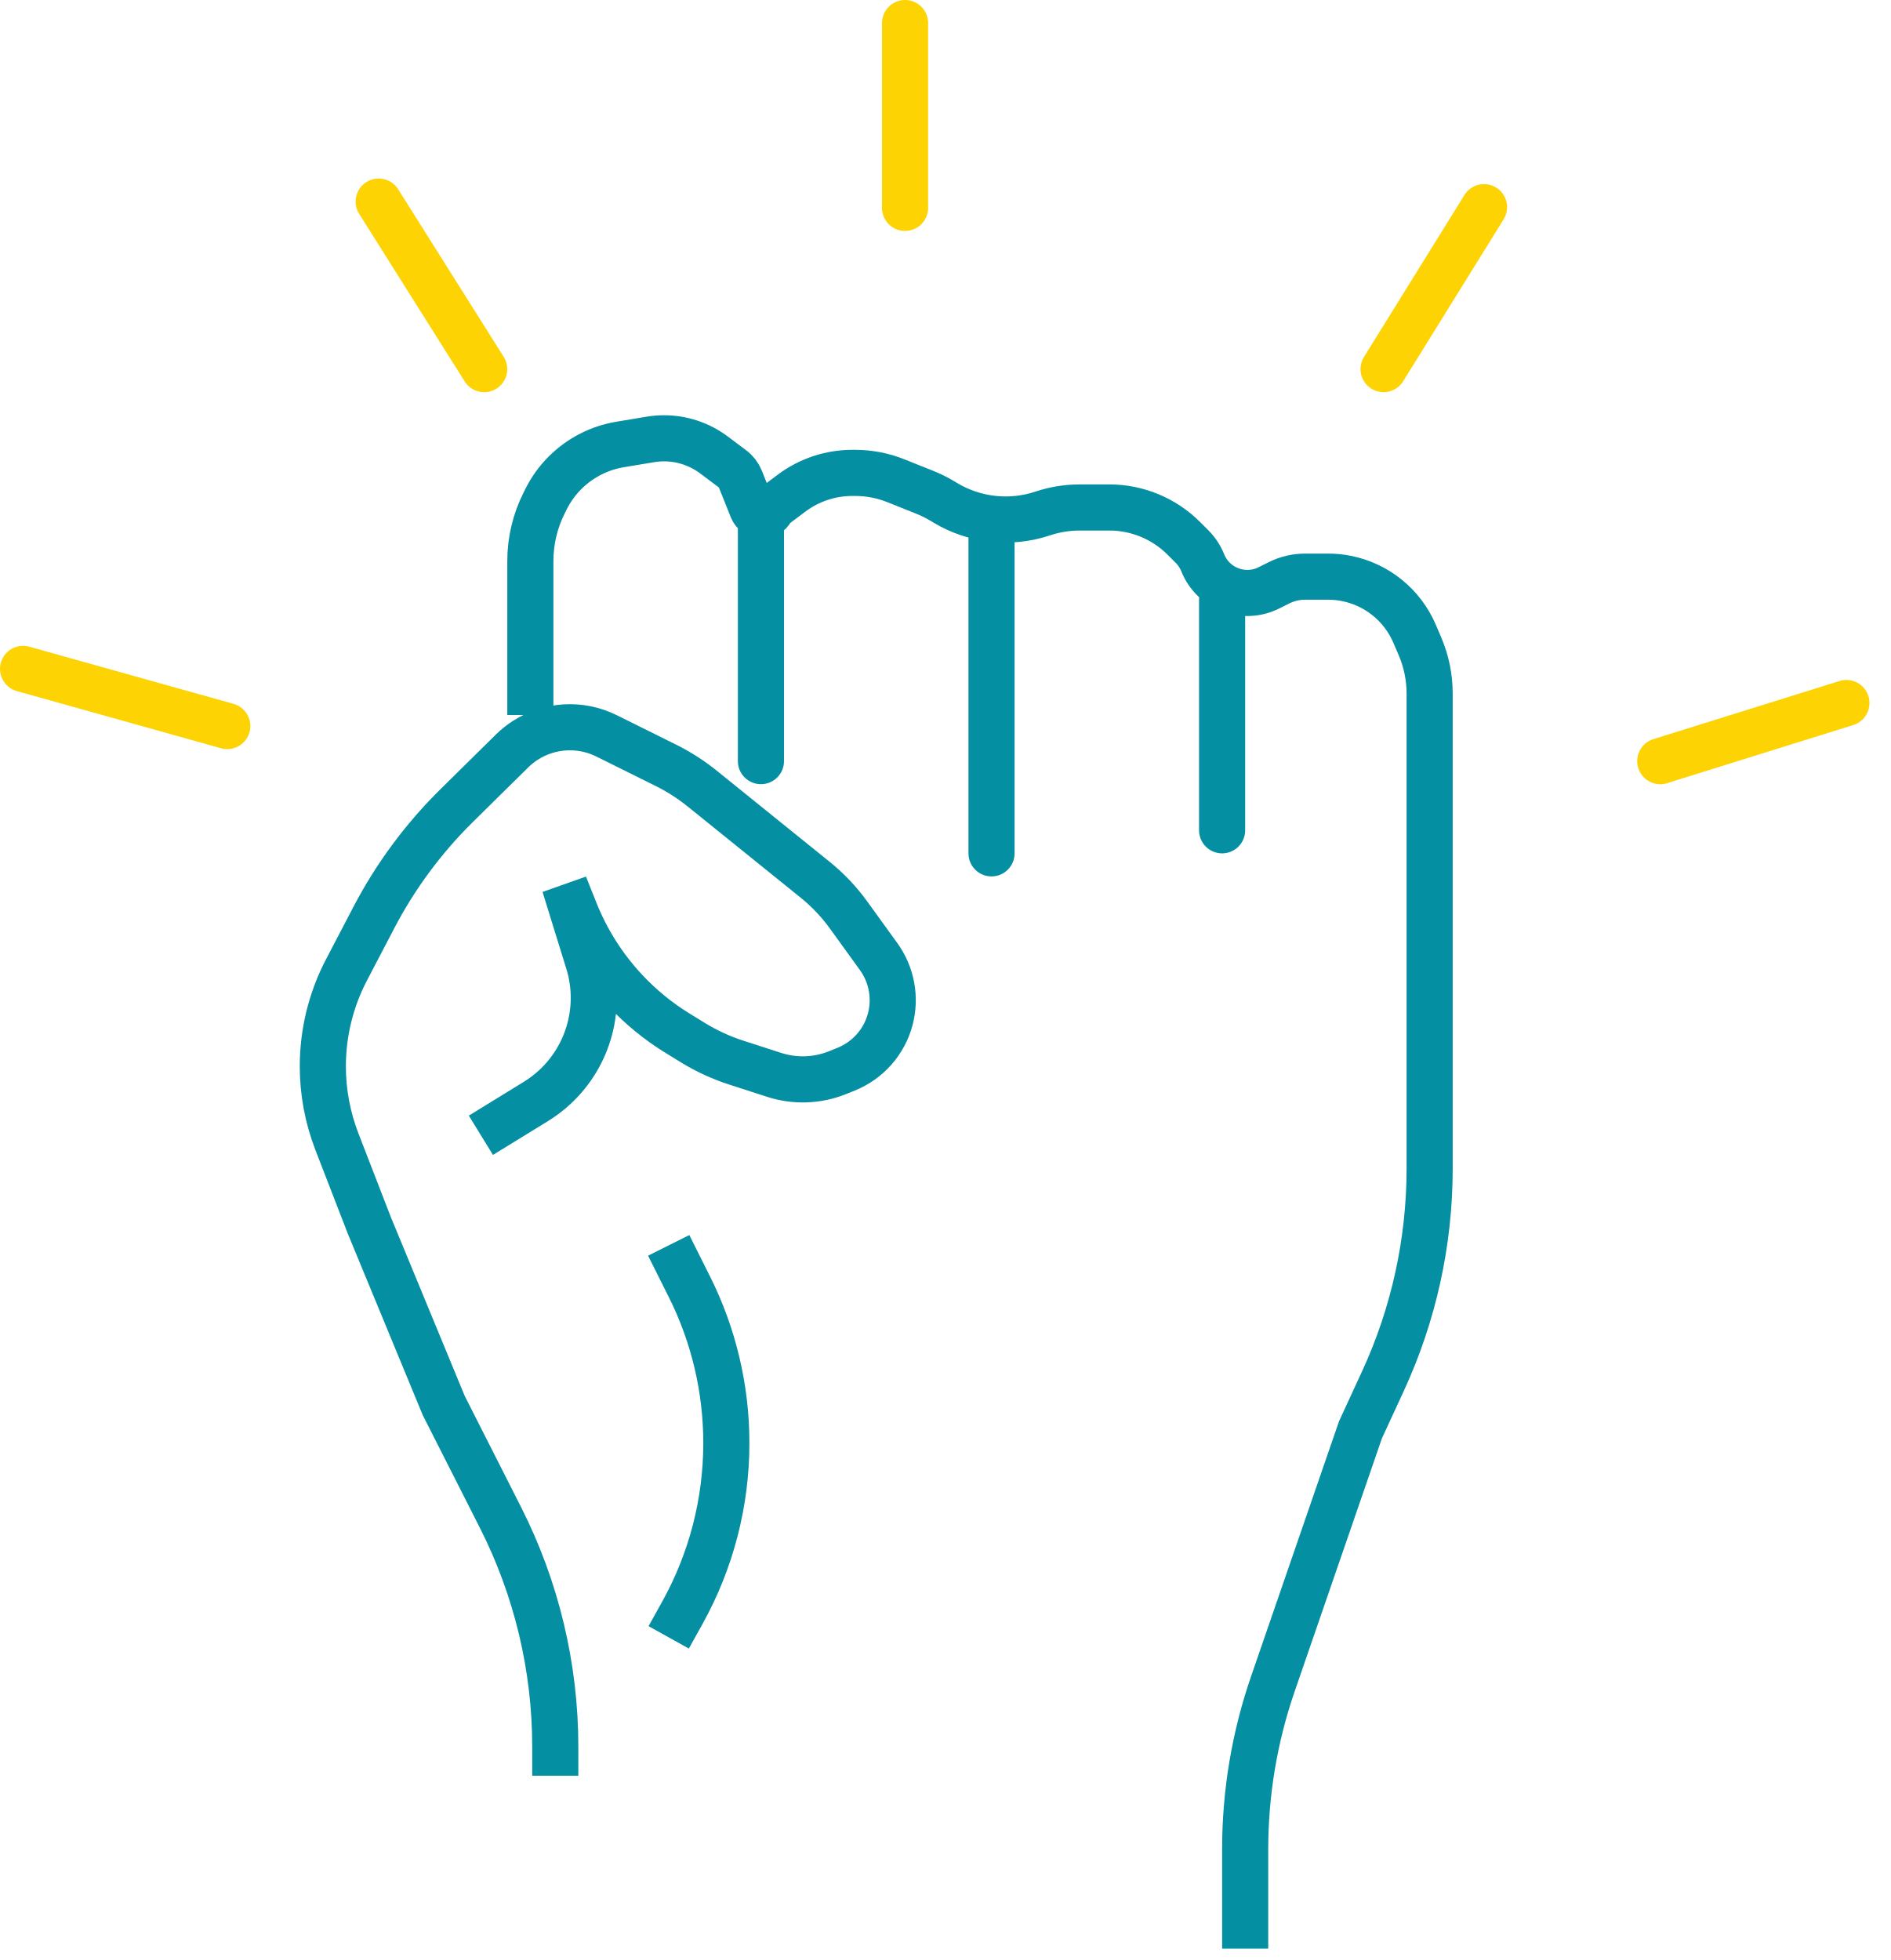
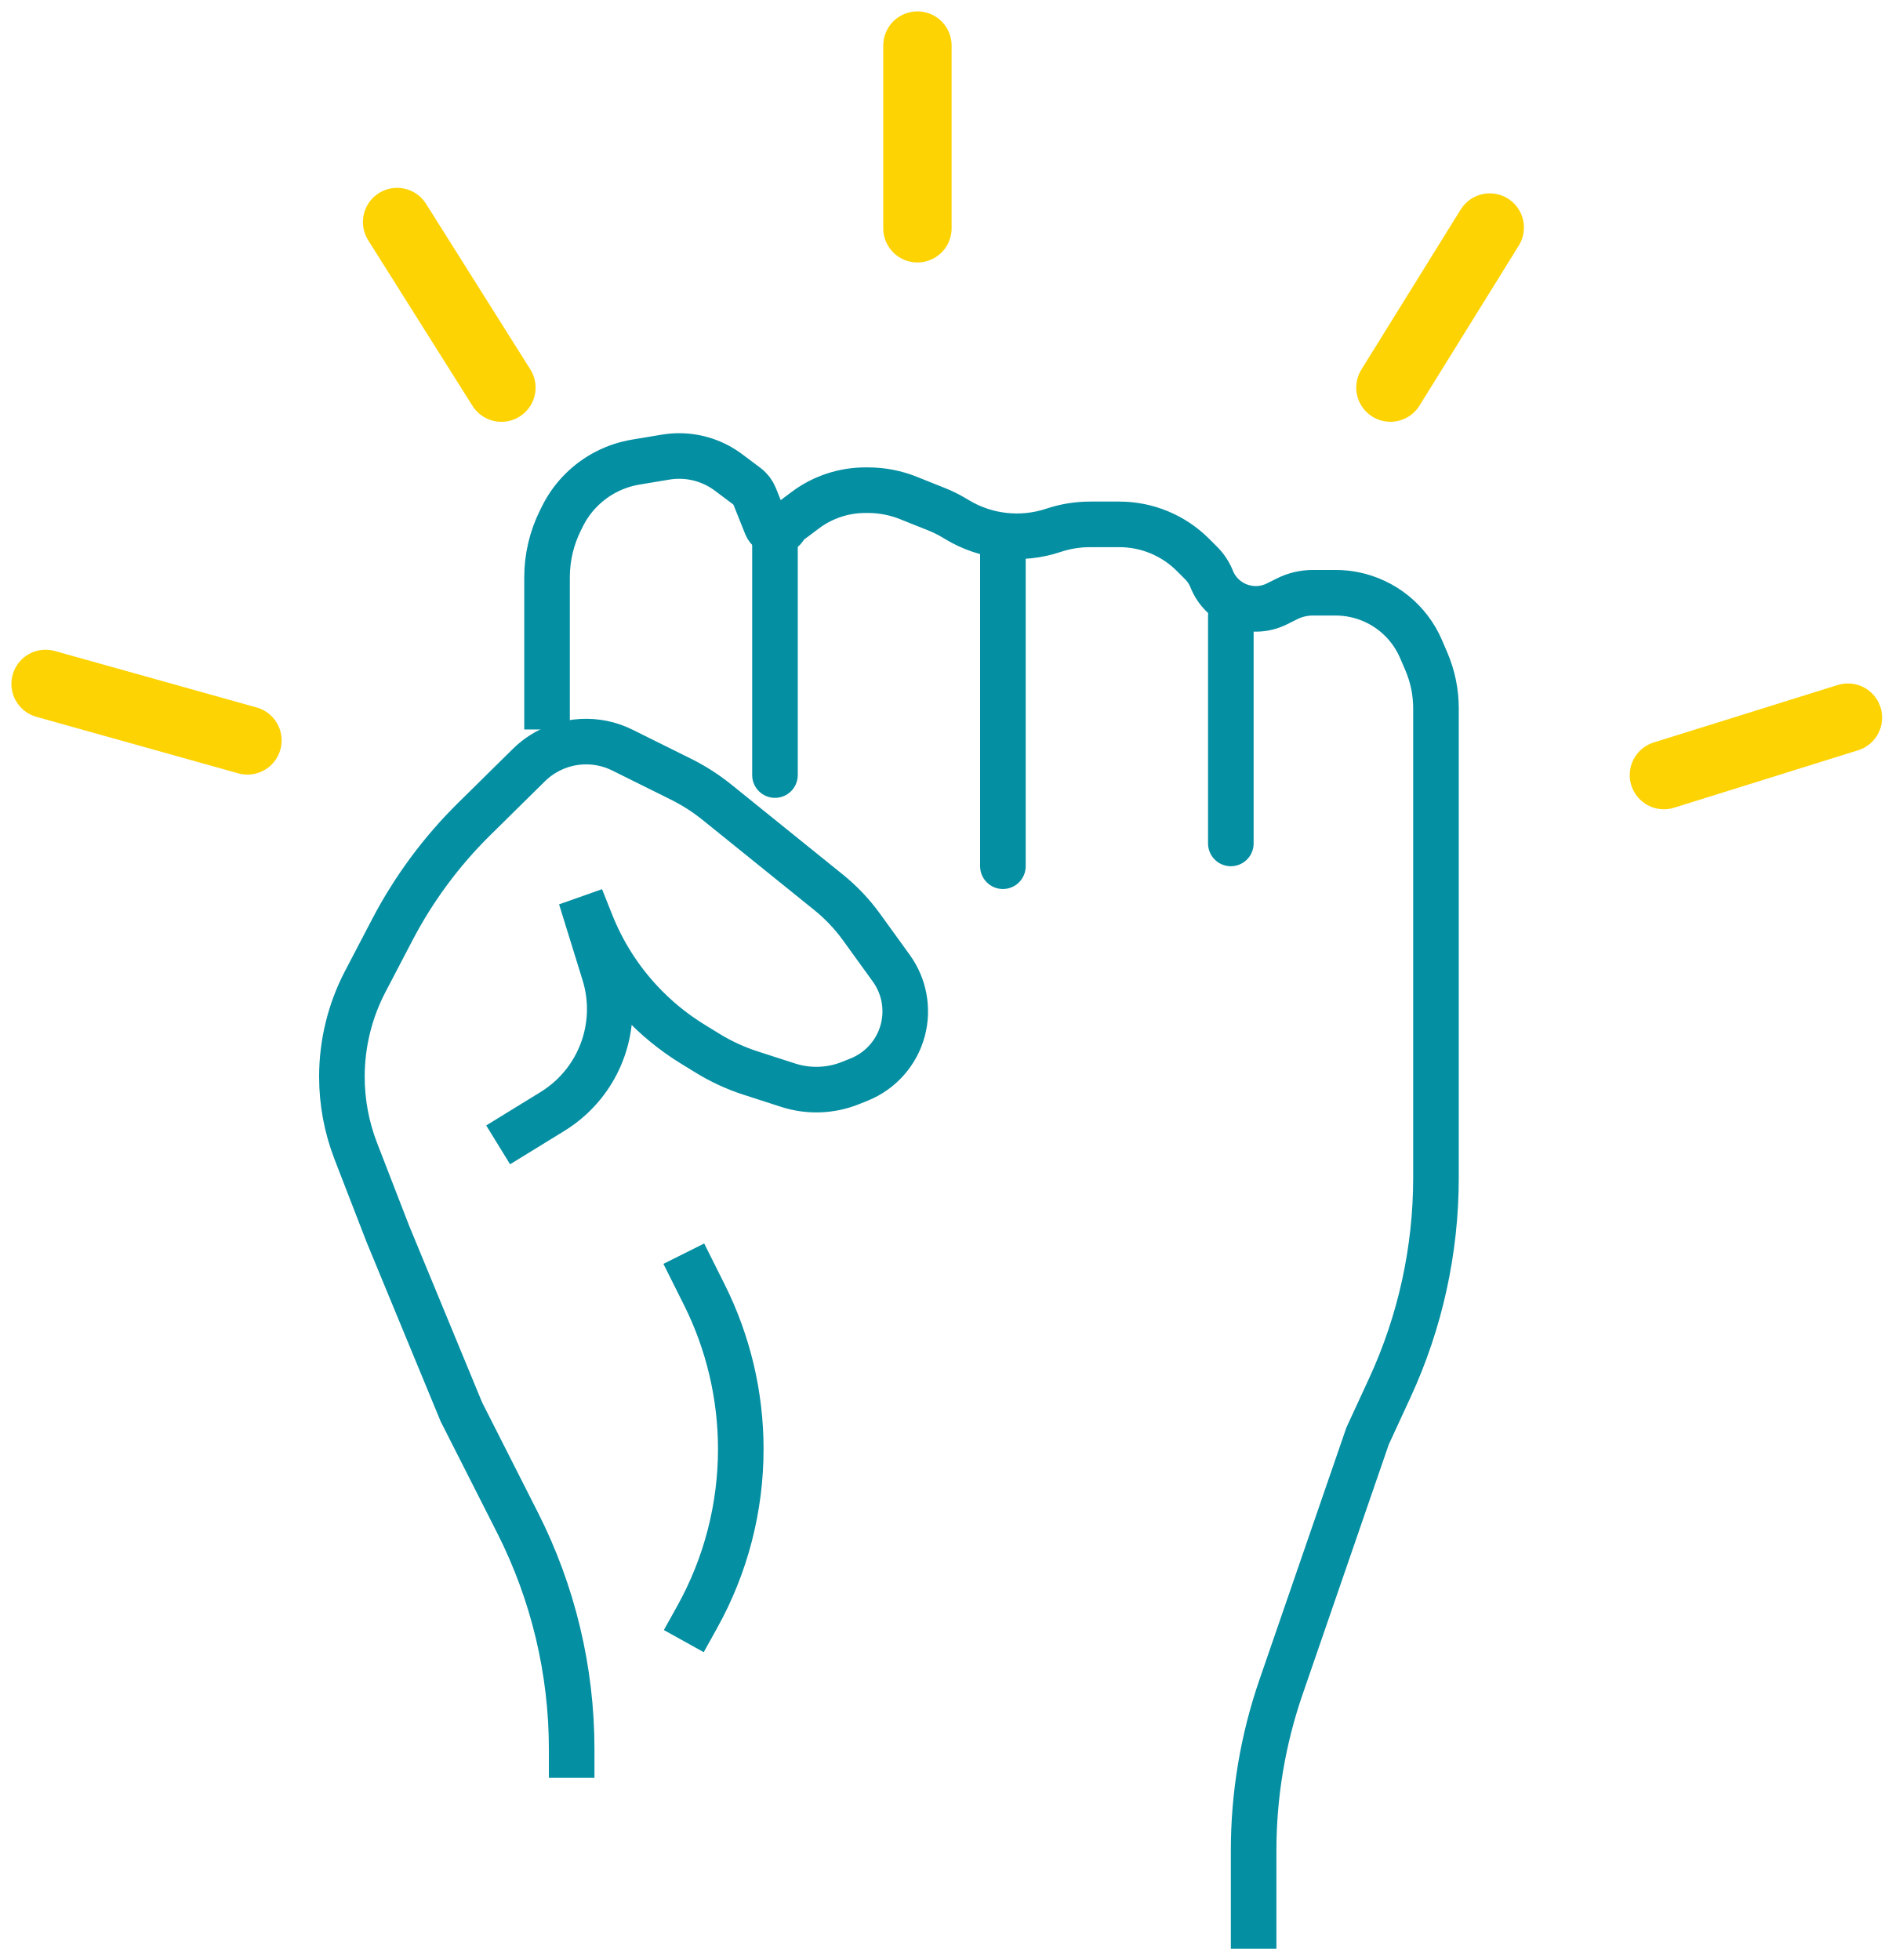
- <svg xmlns="http://www.w3.org/2000/svg" width="82" height="85" viewBox="0 0 82 85" fill="none">
-   <path d="M24.081 77.008V75.755C24.081 72.299 23.267 68.892 21.704 65.809L19.242 60.951L16.016 53.14L14.609 49.506C14.207 48.466 14 47.36 14 46.245V46.245C14 44.788 14.352 43.352 15.027 42.061L16.216 39.786C17.152 37.995 18.361 36.361 19.8 34.941L22.206 32.568C22.38 32.396 22.571 32.243 22.777 32.11V32.11C23.835 31.427 25.175 31.351 26.304 31.912L28.88 33.191C29.442 33.471 29.972 33.81 30.461 34.205L35.352 38.153C35.9 38.595 36.386 39.108 36.799 39.679L38.104 41.485C38.671 42.27 38.856 43.267 38.608 44.203V44.203C38.347 45.185 37.639 45.986 36.697 46.367L36.324 46.517C35.448 46.871 34.475 46.905 33.576 46.615L31.939 46.086C31.272 45.871 30.634 45.577 30.038 45.21L29.389 44.811C28.542 44.291 27.77 43.658 27.093 42.929V42.929C26.168 41.934 25.436 40.775 24.933 39.512L24.484 38.385L25.515 41.716C26.117 43.658 25.548 45.773 24.054 47.151V47.151C23.803 47.382 23.531 47.588 23.241 47.767L20.855 49.234" stroke="#058FA2" stroke-width="2" />
-   <path d="M54 84.508V80.194C54 77.754 54.406 75.33 55.202 73.023L59 62.008L59.975 59.895C61.309 57.005 62 53.859 62 50.676V42.508V30.077C62 29.371 61.857 28.674 61.579 28.025L61.345 27.48C60.816 26.245 59.713 25.35 58.396 25.087V25.087C58.133 25.034 57.865 25.008 57.596 25.008H56.599C56.205 25.008 55.817 25.099 55.465 25.276L55.026 25.495C53.935 26.04 52.612 25.537 52.159 24.405V24.405C52.054 24.143 51.897 23.905 51.697 23.705L51.337 23.345C50.481 22.489 49.32 22.008 48.109 22.008H46.825C46.279 22.008 45.736 22.096 45.218 22.269V22.269C43.81 22.738 42.268 22.569 40.996 21.805L40.871 21.73C40.624 21.582 40.366 21.454 40.098 21.347L38.85 20.848C38.288 20.623 37.689 20.508 37.084 20.508H36.964C36.014 20.508 35.089 20.816 34.329 21.386L33.586 21.944C33.529 21.986 33.484 22.041 33.452 22.104V22.104C33.277 22.454 32.77 22.433 32.625 22.069L32.112 20.787C32.039 20.605 31.917 20.445 31.759 20.327L30.961 19.729C30.337 19.261 29.578 19.008 28.798 19.008V19.008C28.6 19.008 28.402 19.024 28.206 19.057L26.889 19.276C25.986 19.427 25.152 19.856 24.504 20.504V20.504C24.17 20.837 23.892 21.223 23.681 21.646L23.593 21.823C23.203 22.602 23 23.462 23 24.333V31.008" stroke="#058FA2" stroke-width="2" />
-   <path d="M29 54.008L29.901 55.81C30.953 57.913 31.5 60.232 31.5 62.583V62.583C31.5 65.157 30.844 67.689 29.594 69.939L29 71.008" stroke="#058FA2" stroke-width="2" />
-   <path d="M34 22.008V21.008H32V22.008H34ZM32 33.008C32 33.56 32.448 34.008 33 34.008C33.552 34.008 34 33.56 34 33.008H32ZM33 22.008H32V33.008H33H34V22.008H33Z" fill="#058FA2" />
-   <path d="M42 37.008C42 37.56 42.448 38.008 43 38.008C43.552 38.008 44 37.56 44 37.008H42ZM43 23.008H42V37.008H43H44V23.008H43Z" fill="#058FA2" />
-   <line x1="53" y1="26.008" x2="53" y2="36.008" stroke="#058FA2" stroke-width="2" stroke-linecap="round" />
-   <path d="M1 29.008L9.856 31.487" stroke="#FDD304" stroke-width="2" stroke-linecap="round" />
-   <path d="M16.422 8.742L20.998 16.008" stroke="#FDD304" stroke-width="2" stroke-linecap="round" />
-   <path d="M39.25 9.016V1" stroke="#FDD304" stroke-width="2" stroke-linecap="round" />
-   <path d="M64.359 8.984L60.002 16.007" stroke="#FDD304" stroke-width="2" stroke-linecap="round" />
-   <path d="M80.074 30.488L72.001 33.009" stroke="#FDD304" stroke-width="2" stroke-linecap="round" />
+ <svg xmlns="http://www.w3.org/2000/svg" width="83" height="86" viewBox="0 0 83 86" fill="none">
+   <path d="M25.081 78.008V76.755C25.081 73.299 24.267 69.892 22.704 66.809L20.242 61.951L17.016 54.14L15.609 50.506C15.207 49.466 15 48.36 15 47.245V47.245C15 45.788 15.352 44.352 16.027 43.061L17.216 40.786C18.152 38.995 19.361 37.361 20.8 35.941L23.206 33.568C23.38 33.396 23.571 33.243 23.777 33.11V33.11C24.835 32.427 26.175 32.351 27.304 32.912L29.88 34.191C30.442 34.471 30.972 34.81 31.461 35.205L36.352 39.153C36.9 39.595 37.386 40.108 37.799 40.679L39.104 42.485C39.671 43.27 39.856 44.267 39.608 45.203V45.203C39.347 46.185 38.639 46.986 37.697 47.367L37.324 47.517C36.448 47.871 35.475 47.905 34.576 47.615L32.939 47.086C32.272 46.871 31.634 46.577 31.038 46.21L30.389 45.811C29.542 45.291 28.77 44.658 28.093 43.929V43.929C27.168 42.934 26.436 41.775 25.933 40.512L25.484 39.385L26.515 42.716C27.117 44.658 26.548 46.773 25.054 48.151V48.151C24.803 48.382 24.531 48.588 24.241 48.767L21.855 50.234" stroke="#058FA2" stroke-width="2" />
+   <path d="M55 85.508V81.194C55 78.754 55.406 76.33 56.202 74.023L60 63.008L60.975 60.895C62.309 58.005 63 54.859 63 51.676V43.508V31.077C63 30.371 62.857 29.674 62.579 29.025L62.345 28.48C61.816 27.245 60.713 26.35 59.396 26.087V26.087C59.133 26.034 58.865 26.008 58.596 26.008H57.599C57.205 26.008 56.817 26.099 56.465 26.276L56.026 26.495C54.935 27.04 53.612 26.537 53.159 25.405V25.405C53.054 25.143 52.897 24.905 52.697 24.705L52.337 24.345C51.481 23.489 50.32 23.008 49.109 23.008H47.825C47.279 23.008 46.736 23.096 46.218 23.269V23.269C44.81 23.738 43.268 23.569 41.996 22.805L41.871 22.73C41.624 22.582 41.366 22.454 41.098 22.347L39.85 21.848C39.288 21.623 38.689 21.508 38.084 21.508H37.964C37.014 21.508 36.089 21.816 35.329 22.386L34.586 22.944C34.529 22.986 34.484 23.041 34.452 23.104V23.104C34.277 23.454 33.77 23.433 33.625 23.069L33.112 21.787C33.039 21.605 32.917 21.445 32.759 21.327L31.961 20.729C31.337 20.261 30.578 20.008 29.798 20.008V20.008C29.6 20.008 29.402 20.024 29.206 20.057L27.889 20.276C26.986 20.427 26.152 20.856 25.504 21.504V21.504C25.17 21.837 24.892 22.223 24.681 22.646L24.593 22.823C24.203 23.602 24 24.462 24 25.333V32.008" stroke="#058FA2" stroke-width="2" />
+   <path d="M30 55.008L30.901 56.81C31.953 58.913 32.5 61.232 32.5 63.583V63.583C32.5 66.157 31.844 68.689 30.594 70.939L30 72.008" stroke="#058FA2" stroke-width="2" />
+   <path d="M35 23.008V22.008H33V23.008H34H35ZM33 34.008C33 34.56 33.448 35.008 34 35.008C34.552 35.008 35 34.56 35 34.008H34H33ZM34 23.008H33V34.008H34H35V23.008H34Z" fill="#058FA2" />
+   <path d="M43 38.008C43 38.56 43.448 39.008 44 39.008C44.552 39.008 45 38.56 45 38.008H44H43ZM44 24.008H43V38.008H44H45V24.008H44Z" fill="#058FA2" />
+   <line x1="54" y1="27.008" x2="54" y2="37.008" stroke="#058FA2" stroke-width="2" stroke-linecap="round" />
+   <path d="M2 30.008L10.856 32.487" stroke="#FDD304" stroke-width="3" stroke-linecap="round" />
+   <path d="M17.422 9.742L21.998 17.008" stroke="#FDD304" stroke-width="3" stroke-linecap="round" />
+   <path d="M40.25 10.016V2" stroke="#FDD304" stroke-width="3" stroke-linecap="round" />
+   <path d="M65.359 9.984L61.002 17.007" stroke="#FDD304" stroke-width="3" stroke-linecap="round" />
+   <path d="M81.074 31.488L73.001 34.009" stroke="#FDD304" stroke-width="3" stroke-linecap="round" />
</svg>
